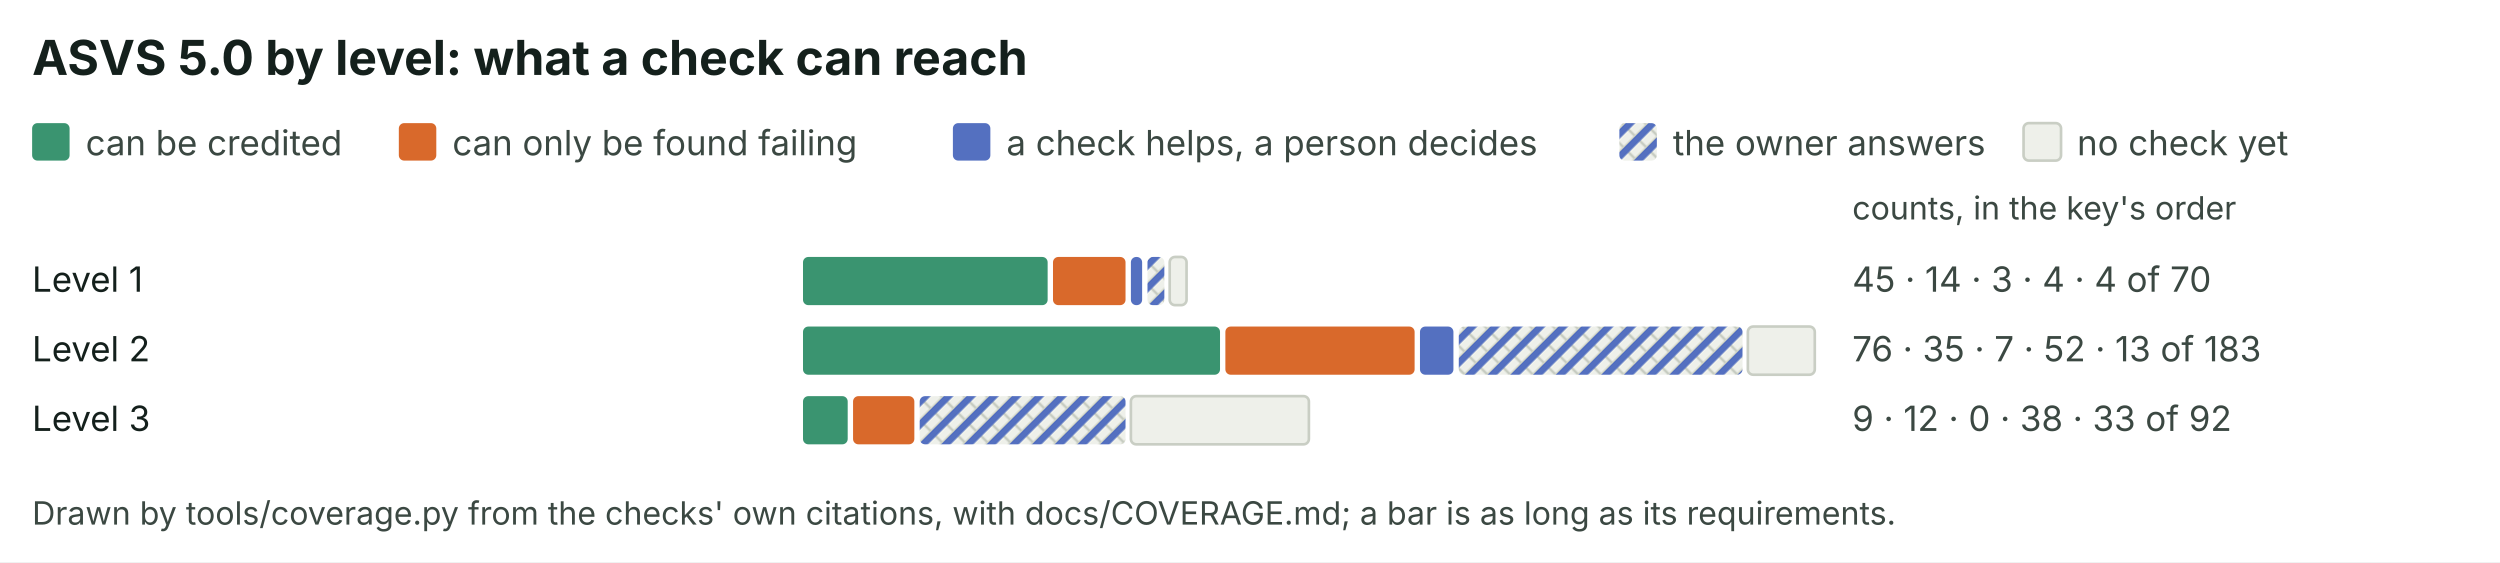
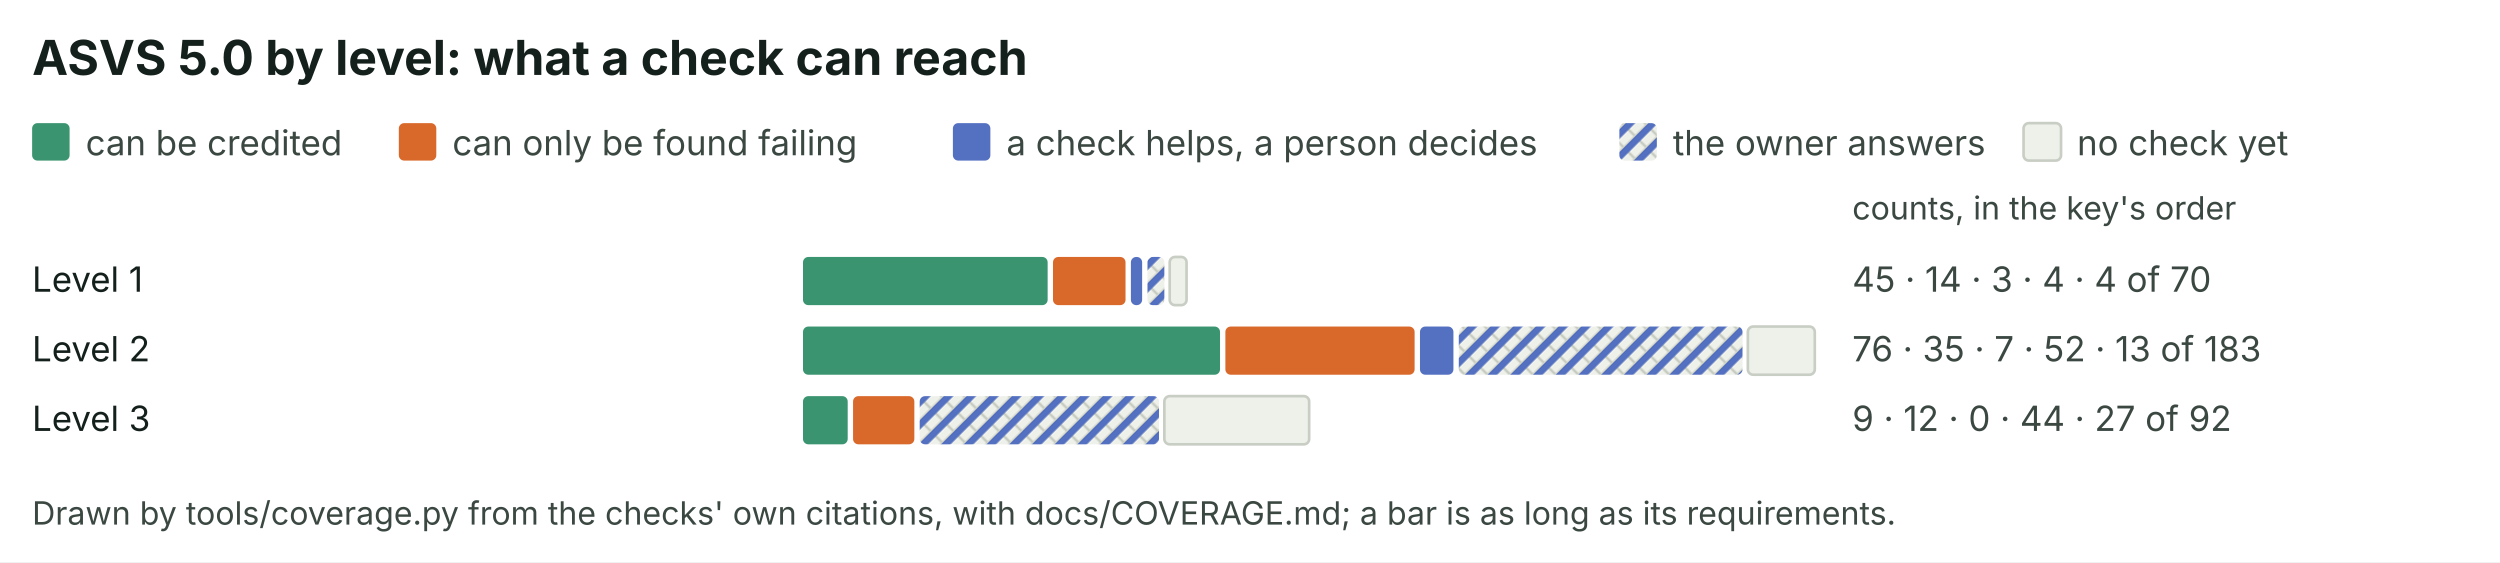
<svg xmlns="http://www.w3.org/2000/svg" viewBox="0 0 934 210" width="934" height="210" role="img" aria-labelledby="t d" font-family="Atkinson Hyperlegible, -apple-system, Segoe UI, sans-serif">
  <style>.bg{fill:#FFFFFF}.ink{fill:#14201C}.soft{fill:#3B4842}.none{fill:#EEF0EA;stroke:#C9CEC4}@media (prefers-color-scheme: dark){.bg{fill:#14201C}.ink{fill:#F3F4EF}.soft{fill:#C9CEC4}.none{fill:#182A23;stroke:#3B4842}}</style>
  <defs>
    <pattern id="owner" width="6" height="6" patternUnits="userSpaceOnUse" patternTransform="rotate(45)">
      <rect class="none" width="6" height="6" />
      <rect width="2.5" height="6" fill="#5470C0" />
    </pattern>
  </defs>
  <rect class="bg" width="934" height="210" />
  <text class="ink" x="12" y="28" font-size="18" font-weight="700">ASVS 5.0 by level: what a check can reach</text>
  <rect fill="#3A9470" x="12" y="46" width="14" height="14" rx="2" />
  <text class="soft" x="32" y="58" font-size="13">can be credited</text>
  <rect fill="#D9692B" x="149" y="46" width="14" height="14" rx="2" />
  <text class="soft" x="169" y="58" font-size="13">can only be found failing</text>
  <rect fill="#5470C0" x="356" y="46" width="14" height="14" rx="2" />
  <text class="soft" x="376" y="58" font-size="13">a check helps, a person decides</text>
  <rect fill="url(#owner)" x="605" y="46" width="14" height="14" rx="2" />
  <text class="soft" x="625" y="58" font-size="13">the owner answers</text>
  <rect class="none" x="756" y="46" width="14" height="14" rx="2" />
  <text class="soft" x="776" y="58" font-size="13">no check yet</text>
  <text class="soft" x="692" y="82" font-size="12">counts, in the key's order</text>
  <text class="ink" x="12" y="109" font-size="13">Level 1</text>
  <rect fill="#3A9470" x="300.0" y="96" width="91.4" height="18" rx="2" />
  <rect fill="#D9692B" x="393.4" y="96" width="27.1" height="18" rx="2" />
  <rect fill="#5470C0" x="422.5" y="96" width="4.2" height="18" rx="2" />
  <rect fill="url(#owner)" x="428.7" y="96" width="6.3" height="18" rx="2" />
  <rect class="none" x="437.0" y="96" width="6.3" height="18" rx="2" />
  <text class="soft" x="692" y="109" font-size="13">45 · 14 · 3 · 4 · 4  of 70</text>
  <text class="ink" x="12" y="135" font-size="13">Level 2</text>
  <rect fill="#3A9470" x="300.0" y="122" width="155.8" height="18" rx="2" />
  <rect fill="#D9692B" x="457.8" y="122" width="70.7" height="18" rx="2" />
  <rect fill="#5470C0" x="530.5" y="122" width="12.5" height="18" rx="2" />
  <rect fill="url(#owner)" x="545.0" y="122" width="106.0" height="18" rx="2" />
  <rect class="none" x="653.0" y="122" width="25.0" height="18" rx="2" />
  <text class="soft" x="692" y="135" font-size="13">76 · 35 · 7 · 52 · 13  of 183</text>
  <text class="ink" x="12" y="161" font-size="13">Level 3</text>
  <rect fill="#3A9470" x="300.0" y="148" width="16.7" height="18" rx="2" />
  <rect fill="#D9692B" x="318.7" y="148" width="22.9" height="18" rx="2" />
-   <rect fill="url(#owner)" x="343.6" y="148" width="76.9" height="18" rx="2" />
-   <rect class="none" x="422.5" y="148" width="66.5" height="18" rx="2" />
-   <text class="soft" x="692" y="161" font-size="13">9 · 12 · 0 · 38 · 33  of 92</text>
+   <rect fill="url(#owner)" x="343.6" y="148" width="89.4" height="18" rx="2" />
+   <rect class="none" x="435.0" y="148" width="54.1" height="18" rx="2" />
+   <text class="soft" x="692" y="161" font-size="13">9 · 12 · 0 · 44 · 27  of 92</text>
  <text class="soft" x="12" y="196" font-size="12">Drawn by tools/coverage.py from the checks' own citations, with docs/COVERAGE.md; a bar is as long as its requirements.</text>
</svg>
